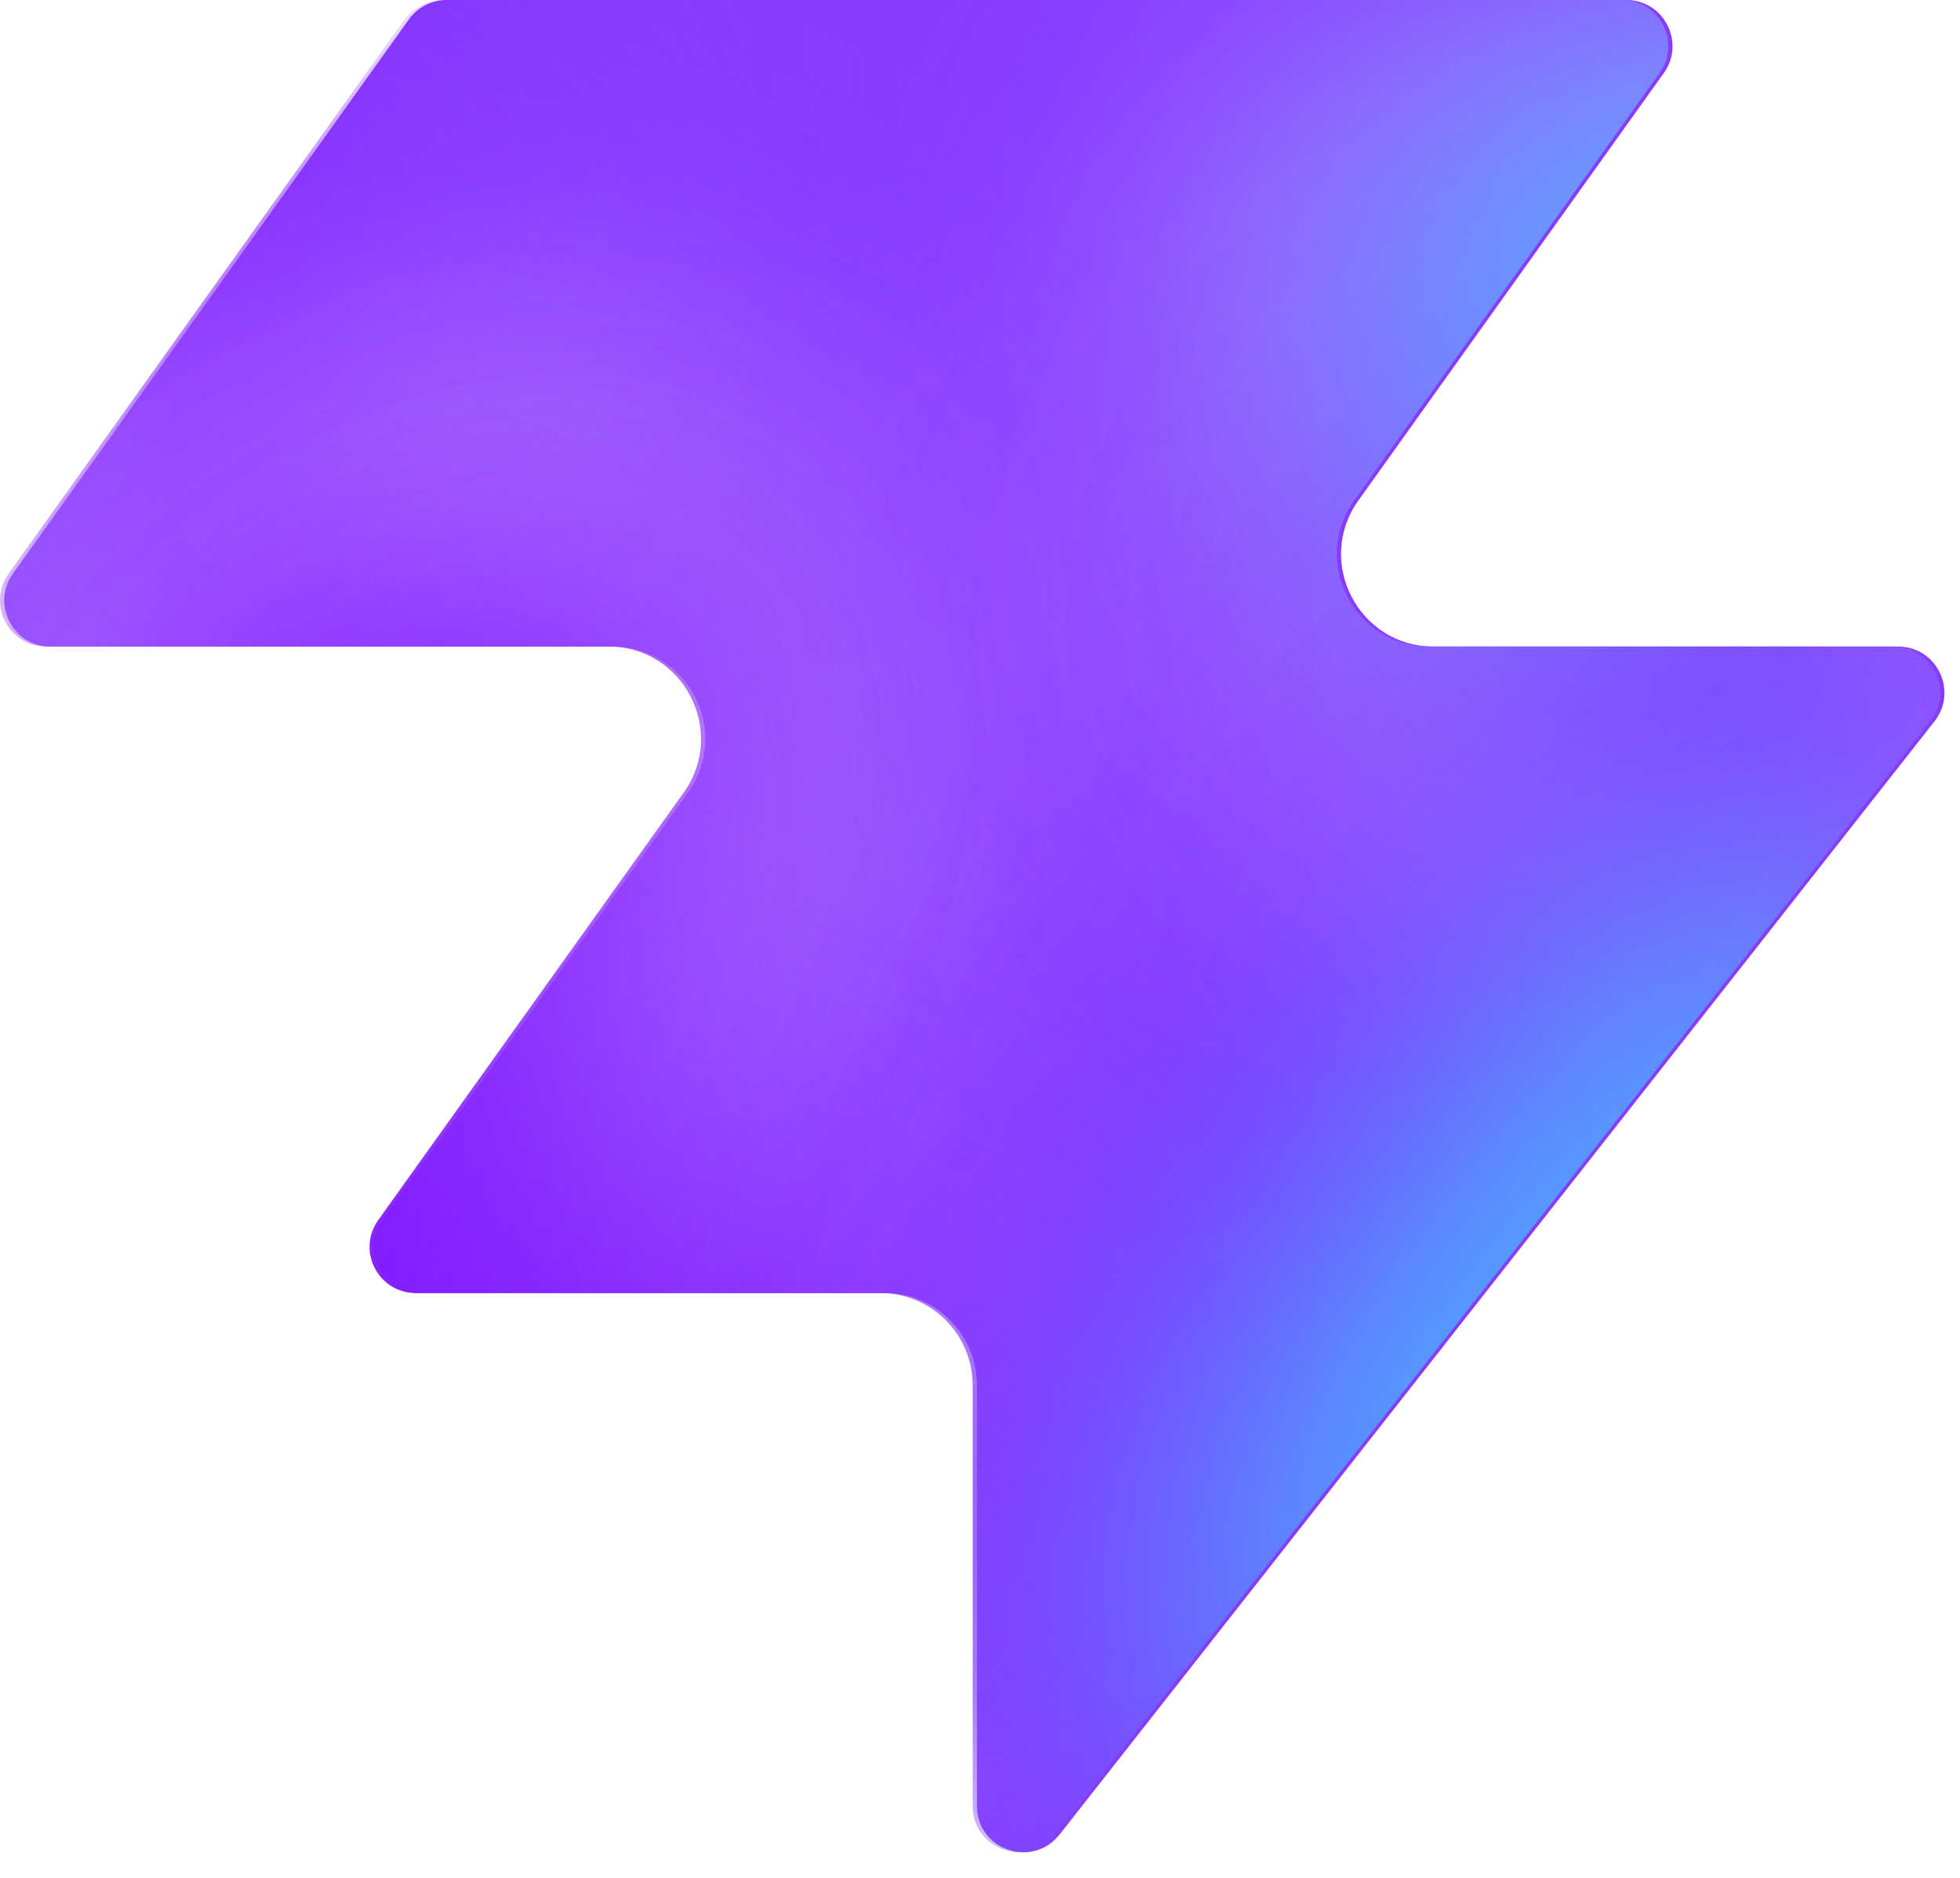
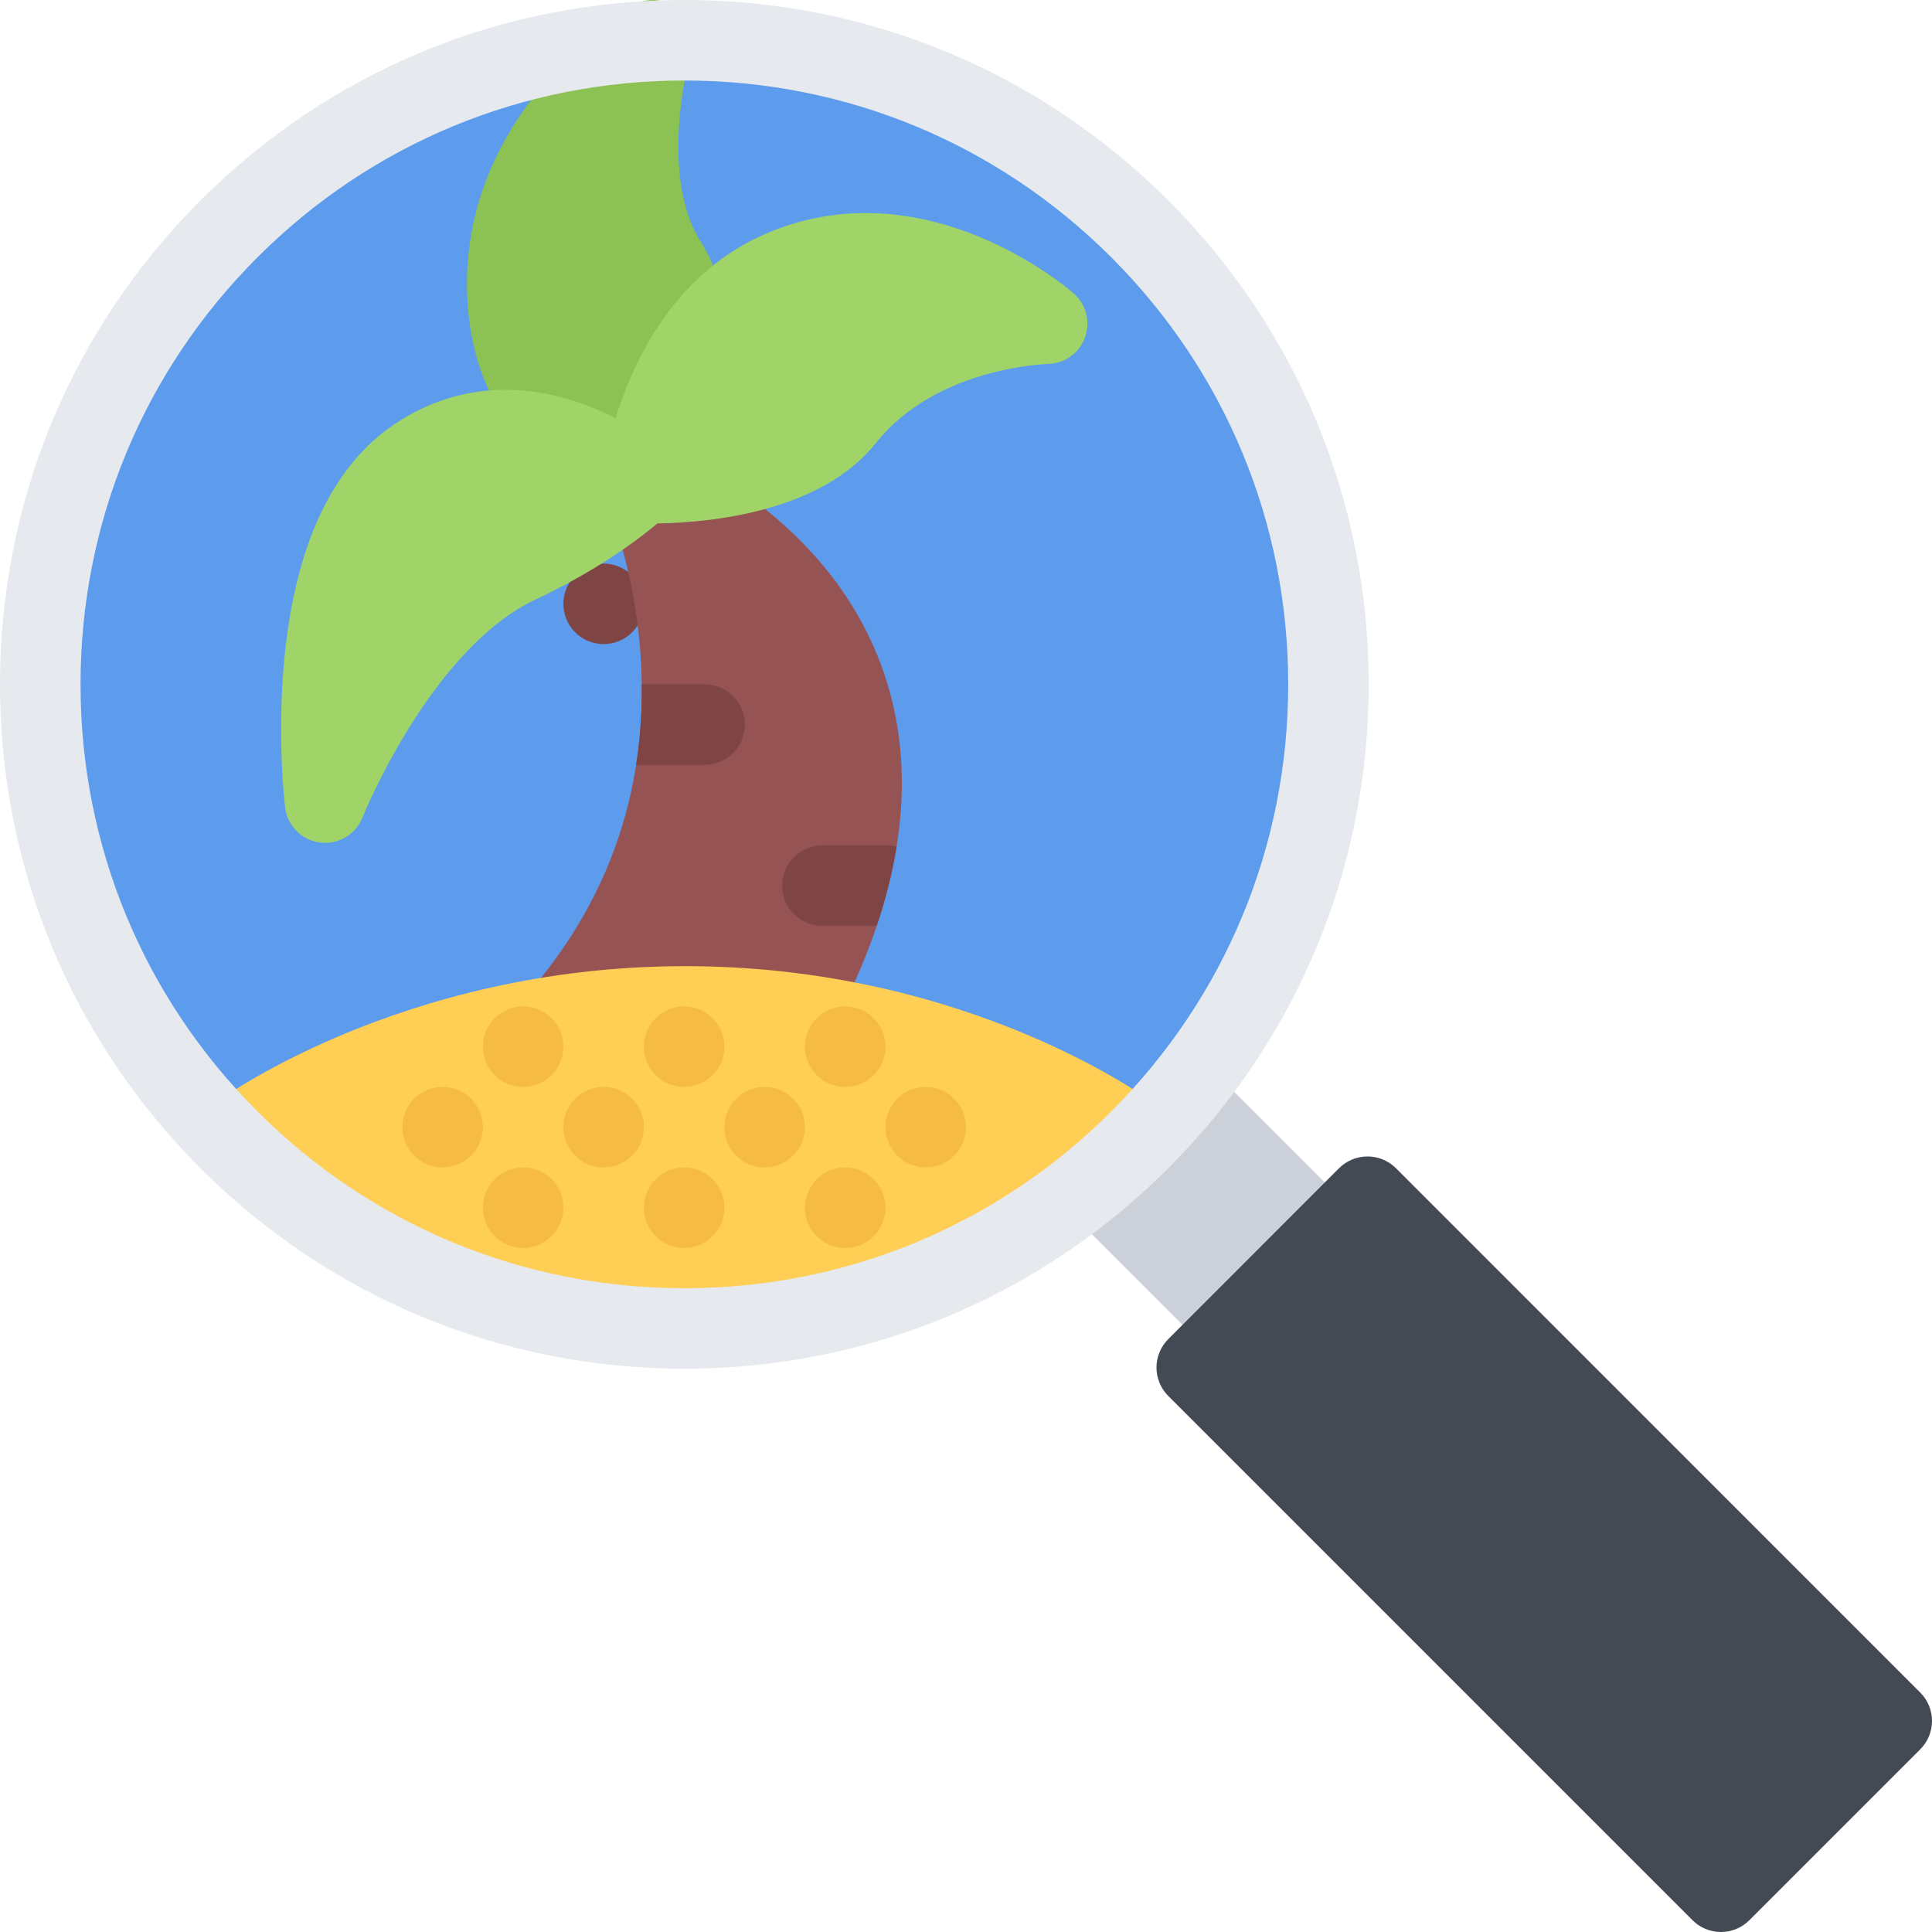
- <svg xmlns="http://www.w3.org/2000/svg" width="48" height="46" fill="none" viewBox="0 0 48 46">
-   <path fill="#863bff" d="M25.946 44.938c-.664.845-2.021.375-2.021-.698V33.937a2.26 2.26 0 0 0-2.262-2.262H10.287c-.92 0-1.456-1.04-.92-1.788l7.48-10.471c1.07-1.497 0-3.578-1.842-3.578H1.237c-.92 0-1.456-1.04-.92-1.788L10.013.474c.214-.297.556-.474.92-.474h28.894c.92 0 1.456 1.04.92 1.788l-7.48 10.471c-1.07 1.498 0 3.579 1.842 3.579h11.377c.943 0 1.473 1.088.89 1.83L25.947 44.94z" style="fill:#863bff;fill:color(display-p3 .525 .23 1);fill-opacity:1" />
-   <mask id="a" width="48" height="46" x="0" y="0" maskUnits="userSpaceOnUse" style="mask-type:alpha">
-     <path fill="#000" d="M25.842 44.938c-.664.844-2.021.375-2.021-.698V33.937a2.26 2.26 0 0 0-2.262-2.262H10.183c-.92 0-1.456-1.04-.92-1.788l7.48-10.471c1.07-1.498 0-3.579-1.842-3.579H1.133c-.92 0-1.456-1.04-.92-1.787L9.91.473c.214-.297.556-.474.92-.474h28.894c.92 0 1.456 1.04.92 1.788l-7.48 10.471c-1.07 1.498 0 3.578 1.842 3.578h11.377c.943 0 1.473 1.088.89 1.832L25.843 44.94z" style="fill:#000;fill-opacity:1" />
-   </mask>
-   <g mask="url(#a)">
-     <g filter="url(#b)">
-       <ellipse cx="5.508" cy="14.704" fill="#ede6ff" rx="5.508" ry="14.704" style="fill:#ede6ff;fill:color(display-p3 .927 .903 1);fill-opacity:1" transform="matrix(.00324 1 1 -.00324 -4.47 31.516)" />
-     </g>
-     <g filter="url(#c)">
-       <ellipse cx="10.399" cy="29.851" fill="#ede6ff" rx="10.399" ry="29.851" style="fill:#ede6ff;fill:color(display-p3 .927 .903 1);fill-opacity:1" transform="matrix(.00324 1 1 -.00324 -39.328 7.883)" />
-     </g>
-     <g filter="url(#d)">
-       <ellipse cx="5.508" cy="30.487" fill="#7e14ff" rx="5.508" ry="30.487" style="fill:#7e14ff;fill:color(display-p3 .492 .077 1);fill-opacity:1" transform="rotate(89.814 -25.913 -14.639)scale(1 -1)" />
-     </g>
-     <g filter="url(#e)">
-       <ellipse cx="5.508" cy="30.599" fill="#7e14ff" rx="5.508" ry="30.599" style="fill:#7e14ff;fill:color(display-p3 .492 .077 1);fill-opacity:1" transform="rotate(89.814 -32.644 -3.334)scale(1 -1)" />
-     </g>
-     <g filter="url(#f)">
-       <ellipse cx="5.508" cy="30.599" fill="#7e14ff" rx="5.508" ry="30.599" style="fill:#7e14ff;fill:color(display-p3 .492 .077 1);fill-opacity:1" transform="matrix(.00324 1 1 -.00324 -34.34 30.47)" />
-     </g>
-     <g filter="url(#g)">
-       <ellipse cx="14.072" cy="22.078" fill="#ede6ff" rx="14.072" ry="22.078" style="fill:#ede6ff;fill:color(display-p3 .927 .903 1);fill-opacity:1" transform="rotate(93.35 24.506 48.493)scale(-1 1)" />
-     </g>
-     <g filter="url(#h)">
-       <ellipse cx="3.47" cy="21.501" fill="#7e14ff" rx="3.47" ry="21.501" style="fill:#7e14ff;fill:color(display-p3 .492 .077 1);fill-opacity:1" transform="rotate(89.009 28.708 47.59)scale(-1 1)" />
-     </g>
-     <g filter="url(#i)">
-       <ellipse cx="3.47" cy="21.501" fill="#7e14ff" rx="3.47" ry="21.501" style="fill:#7e14ff;fill:color(display-p3 .492 .077 1);fill-opacity:1" transform="rotate(89.009 28.708 47.59)scale(-1 1)" />
-     </g>
-     <g filter="url(#j)">
-       <ellipse cx=".387" cy="8.972" fill="#7e14ff" rx="4.407" ry="29.108" style="fill:#7e14ff;fill:color(display-p3 .492 .077 1);fill-opacity:1" transform="rotate(39.51 .387 8.972)" />
-     </g>
-     <g filter="url(#k)">
-       <ellipse cx="47.523" cy="-6.092" fill="#7e14ff" rx="4.407" ry="29.108" style="fill:#7e14ff;fill:color(display-p3 .492 .077 1);fill-opacity:1" transform="rotate(37.892 47.523 -6.092)" />
-     </g>
-     <g filter="url(#l)">
-       <ellipse cx="41.412" cy="6.333" fill="#47bfff" rx="5.971" ry="9.665" style="fill:#47bfff;fill:color(display-p3 .28 .748 1);fill-opacity:1" transform="rotate(37.892 41.412 6.333)" />
-     </g>
-     <g filter="url(#m)">
-       <ellipse cx="-1.879" cy="38.332" fill="#7e14ff" rx="4.407" ry="29.108" style="fill:#7e14ff;fill:color(display-p3 .492 .077 1);fill-opacity:1" transform="rotate(37.892 -1.88 38.332)" />
-     </g>
-     <g filter="url(#n)">
-       <ellipse cx="-1.879" cy="38.332" fill="#7e14ff" rx="4.407" ry="29.108" style="fill:#7e14ff;fill:color(display-p3 .492 .077 1);fill-opacity:1" transform="rotate(37.892 -1.88 38.332)" />
-     </g>
-     <g filter="url(#o)">
-       <ellipse cx="35.651" cy="29.907" fill="#7e14ff" rx="4.407" ry="29.108" style="fill:#7e14ff;fill:color(display-p3 .492 .077 1);fill-opacity:1" transform="rotate(37.892 35.651 29.907)" />
-     </g>
-     <g filter="url(#p)">
-       <ellipse cx="38.418" cy="32.4" fill="#47bfff" rx="5.971" ry="15.297" style="fill:#47bfff;fill:color(display-p3 .28 .748 1);fill-opacity:1" transform="rotate(37.892 38.418 32.4)" />
-     </g>
+ <svg xmlns="http://www.w3.org/2000/svg" height="800px" width="800px" version="1.1" id="Layer_1" viewBox="0 0 511.986 511.986" xml:space="preserve">
+   <path style="fill:#CCD1D9;" d="M406.252,368.519l-85.341-85.325c-4.172-4.171-10.922-4.171-15.094,0l-22.624,22.641  c-2,2-3.125,4.703-3.125,7.531s1.125,5.547,3.125,7.547l85.34,85.324c2.078,2.094,4.812,3.125,7.531,3.125  c2.734,0,5.469-1.031,7.547-3.125l22.641-22.624c1.999-2,3.124-4.719,3.124-7.531C409.376,373.238,408.251,370.519,406.252,368.519z  " />
+   <path style="fill:#5D9CEC;" d="M302.052,60.663c66.653,66.662,66.653,174.729,0,241.39c-66.654,66.653-174.729,66.653-241.39,0  c-66.654-66.662-66.654-174.729,0-241.39C127.323-5.998,235.398-5.998,302.052,60.663z" />
+   <path style="fill:#434A54;" d="M508.857,448.517L369.939,309.585c-4.172-4.156-10.922-4.156-15.093,0l-45.248,45.279  c-2,1.999-3.125,4.702-3.125,7.53c0,2.844,1.125,5.547,3.125,7.547l138.917,138.918c2,2,4.703,3.125,7.531,3.125  c2.844,0,5.547-1.125,7.547-3.125l45.264-45.265C513.029,459.424,513.029,452.674,508.857,448.517z" />
+   <path style="fill:#7F4545;" d="M167.51,152.481c4.172,4.164,4.172,10.921,0,15.085c-4.164,4.164-10.921,4.164-15.085,0  s-4.164-10.922,0-15.085C156.588,148.309,163.346,148.309,167.51,152.481z" />
+   <path style="fill:#965353;" d="M233.242,175.551c-15.664-41.233-57.615-56.913-59.388-57.553c-4.039-1.469-8.57-0.375-11.484,2.781  c-2.914,3.156-3.656,7.75-1.875,11.664c0.078,0.172,7.773,17.312,9.312,42.046c2.055,32.991-7.578,62.365-28.616,87.301  c-2.68,3.172-3.273,7.609-1.523,11.375s5.523,6.172,9.679,6.172h61.083c3.922,0,7.523-2.156,9.383-5.594  C239.585,237.158,244.1,204.12,233.242,175.551z" />
+   <path style="fill:#FFCE54;" d="M181.572,256.033c-75.599,0-124.16,36.005-124.16,36.005v7.234l49.217,33.437l58.919,19.343h47.764  l70.912-36.014l21.077-24C305.302,292.038,257.171,256.033,181.572,256.033z" />
+   <path style="fill:#8CC153;" d="M185.79,64.226c-9.898-15.351-5.219-41.647-2.586-50.467c1.281-4.226-0.18-8.796-3.656-11.507  c-3.484-2.711-8.281-3-12.062-0.719c-0.531,0.32-13.07,7.969-24.5,22.061c-15.546,19.18-21.858,41.265-18.257,63.874  c5.789,36.318,40.139,49.943,41.6,50.506c1.25,0.484,2.547,0.711,3.828,0.711c3.852,0,7.539-2.094,9.429-5.68  C181.923,128.598,201.907,89.21,185.79,64.226z" />
+   <g>
+     <path style="fill:#A0D468;" d="M177.181,119.982c-0.781-0.68-19.374-16.687-43.194-16.687c-10.468,0-20.312,3.031-29.28,9.007   c-16.468,10.983-26.335,31.788-29.312,61.834c-2.085,21.062,0.07,39.1,0.164,39.858c0.594,4.835,4.391,8.648,9.219,9.272   c0.461,0.062,0.922,0.094,1.375,0.094c4.32,0,8.273-2.625,9.906-6.718c0.047-0.117,4.688-11.655,12.906-24.679   c10.335-16.374,21.64-27.772,32.686-32.952c23.46-10.999,35.554-22.944,36.054-23.452c2.086-2.086,3.219-4.945,3.117-7.898   C180.72,124.708,179.408,121.927,177.181,119.982z" />
+     <path style="fill:#A0D468;" d="M284.553,77.781c-0.984-0.867-24.554-21.32-55.139-21.32c-9.132,0-18,1.828-26.374,5.43   c-37.64,16.195-43.265,62.966-43.483,64.951c-0.328,2.93,0.578,5.867,2.5,8.109c1.914,2.25,4.68,3.594,7.633,3.727   c0.109,0,1.18,0.047,2.938,0.047c5.171,0,15.476-0.375,26.46-2.906c14.929-3.438,26.069-9.656,33.092-18.492   c15.953-20.054,45.202-20.866,45.467-20.866c4.406-0.062,8.328-2.828,9.859-6.968C289.037,85.358,287.865,80.702,284.553,77.781z" />
  </g>
-   <defs>
-     <filter id="b" width="60.045" height="41.654" x="-19.77" y="16.149" color-interpolation-filters="sRGB" filterUnits="userSpaceOnUse">
-       <feFlood flood-opacity="0" result="BackgroundImageFix" />
-       <feBlend in="SourceGraphic" in2="BackgroundImageFix" result="shape" />
-       <feGaussianBlur result="effect1_foregroundBlur_2002_17158" stdDeviation="7.659" />
-     </filter>
-     <filter id="c" width="90.34" height="51.437" x="-54.613" y="-7.533" color-interpolation-filters="sRGB" filterUnits="userSpaceOnUse">
-       <feFlood flood-opacity="0" result="BackgroundImageFix" />
-       <feBlend in="SourceGraphic" in2="BackgroundImageFix" result="shape" />
-       <feGaussianBlur result="effect1_foregroundBlur_2002_17158" stdDeviation="7.659" />
-     </filter>
-     <filter id="d" width="79.355" height="29.4" x="-49.64" y="2.03" color-interpolation-filters="sRGB" filterUnits="userSpaceOnUse">
-       <feFlood flood-opacity="0" result="BackgroundImageFix" />
-       <feBlend in="SourceGraphic" in2="BackgroundImageFix" result="shape" />
-       <feGaussianBlur result="effect1_foregroundBlur_2002_17158" stdDeviation="4.596" />
-     </filter>
-     <filter id="e" width="79.579" height="29.4" x="-45.045" y="20.029" color-interpolation-filters="sRGB" filterUnits="userSpaceOnUse">
-       <feFlood flood-opacity="0" result="BackgroundImageFix" />
-       <feBlend in="SourceGraphic" in2="BackgroundImageFix" result="shape" />
-       <feGaussianBlur result="effect1_foregroundBlur_2002_17158" stdDeviation="4.596" />
-     </filter>
-     <filter id="f" width="79.579" height="29.4" x="-43.513" y="21.178" color-interpolation-filters="sRGB" filterUnits="userSpaceOnUse">
-       <feFlood flood-opacity="0" result="BackgroundImageFix" />
-       <feBlend in="SourceGraphic" in2="BackgroundImageFix" result="shape" />
-       <feGaussianBlur result="effect1_foregroundBlur_2002_17158" stdDeviation="4.596" />
-     </filter>
-     <filter id="g" width="74.749" height="58.852" x="15.756" y="-17.901" color-interpolation-filters="sRGB" filterUnits="userSpaceOnUse">
-       <feFlood flood-opacity="0" result="BackgroundImageFix" />
-       <feBlend in="SourceGraphic" in2="BackgroundImageFix" result="shape" />
-       <feGaussianBlur result="effect1_foregroundBlur_2002_17158" stdDeviation="7.659" />
-     </filter>
-     <filter id="h" width="61.377" height="25.362" x="23.548" y="2.284" color-interpolation-filters="sRGB" filterUnits="userSpaceOnUse">
-       <feFlood flood-opacity="0" result="BackgroundImageFix" />
-       <feBlend in="SourceGraphic" in2="BackgroundImageFix" result="shape" />
-       <feGaussianBlur result="effect1_foregroundBlur_2002_17158" stdDeviation="4.596" />
-     </filter>
-     <filter id="i" width="61.377" height="25.362" x="23.548" y="2.284" color-interpolation-filters="sRGB" filterUnits="userSpaceOnUse">
-       <feFlood flood-opacity="0" result="BackgroundImageFix" />
-       <feBlend in="SourceGraphic" in2="BackgroundImageFix" result="shape" />
-       <feGaussianBlur result="effect1_foregroundBlur_2002_17158" stdDeviation="4.596" />
-     </filter>
-     <filter id="j" width="56.045" height="63.649" x="-27.636" y="-22.853" color-interpolation-filters="sRGB" filterUnits="userSpaceOnUse">
-       <feFlood flood-opacity="0" result="BackgroundImageFix" />
-       <feBlend in="SourceGraphic" in2="BackgroundImageFix" result="shape" />
-       <feGaussianBlur result="effect1_foregroundBlur_2002_17158" stdDeviation="4.596" />
-     </filter>
-     <filter id="k" width="54.814" height="64.646" x="20.116" y="-38.415" color-interpolation-filters="sRGB" filterUnits="userSpaceOnUse">
-       <feFlood flood-opacity="0" result="BackgroundImageFix" />
-       <feBlend in="SourceGraphic" in2="BackgroundImageFix" result="shape" />
-       <feGaussianBlur result="effect1_foregroundBlur_2002_17158" stdDeviation="4.596" />
-     </filter>
-     <filter id="l" width="33.541" height="35.313" x="24.641" y="-11.323" color-interpolation-filters="sRGB" filterUnits="userSpaceOnUse">
-       <feFlood flood-opacity="0" result="BackgroundImageFix" />
-       <feBlend in="SourceGraphic" in2="BackgroundImageFix" result="shape" />
-       <feGaussianBlur result="effect1_foregroundBlur_2002_17158" stdDeviation="4.596" />
-     </filter>
-     <filter id="m" width="54.814" height="64.646" x="-29.286" y="6.009" color-interpolation-filters="sRGB" filterUnits="userSpaceOnUse">
-       <feFlood flood-opacity="0" result="BackgroundImageFix" />
-       <feBlend in="SourceGraphic" in2="BackgroundImageFix" result="shape" />
-       <feGaussianBlur result="effect1_foregroundBlur_2002_17158" stdDeviation="4.596" />
-     </filter>
-     <filter id="n" width="54.814" height="64.646" x="-29.286" y="6.009" color-interpolation-filters="sRGB" filterUnits="userSpaceOnUse">
-       <feFlood flood-opacity="0" result="BackgroundImageFix" />
-       <feBlend in="SourceGraphic" in2="BackgroundImageFix" result="shape" />
-       <feGaussianBlur result="effect1_foregroundBlur_2002_17158" stdDeviation="4.596" />
-     </filter>
-     <filter id="o" width="54.814" height="64.646" x="8.244" y="-2.416" color-interpolation-filters="sRGB" filterUnits="userSpaceOnUse">
-       <feFlood flood-opacity="0" result="BackgroundImageFix" />
-       <feBlend in="SourceGraphic" in2="BackgroundImageFix" result="shape" />
-       <feGaussianBlur result="effect1_foregroundBlur_2002_17158" stdDeviation="4.596" />
-     </filter>
-     <filter id="p" width="39.409" height="43.623" x="18.713" y="10.588" color-interpolation-filters="sRGB" filterUnits="userSpaceOnUse">
-       <feFlood flood-opacity="0" result="BackgroundImageFix" />
-       <feBlend in="SourceGraphic" in2="BackgroundImageFix" result="shape" />
-       <feGaussianBlur result="effect1_foregroundBlur_2002_17158" stdDeviation="4.596" />
-     </filter>
-   </defs>
+   <g>
+     <path style="fill:#7F4545;" d="M232.327,245.368c2.406-7.172,4.172-14.18,5.281-21.016c-0.82-0.203-1.672-0.32-2.555-0.32h-17.109   c-5.891,0-10.671,4.773-10.671,10.664s4.78,10.672,10.671,10.672L232.327,245.368L232.327,245.368z" />
+     <path style="fill:#7F4545;" d="M186.728,181.355h-16.671c0.102,7.289-0.398,14.382-1.477,21.289   c0.344,0.031,0.688,0.055,1.031,0.055h17.117c5.89,0,10.664-4.781,10.664-10.672C197.391,186.136,192.618,181.355,186.728,181.355z   " />
+   </g>
+   <g>
+     <path style="fill:#F6BB42;" d="M124.839,291.163c4.164,4.172,4.164,10.922,0,15.078c-4.164,4.172-10.921,4.172-15.085,0   c-4.164-4.156-4.164-10.906,0-15.078C113.918,286.991,120.675,286.991,124.839,291.163z" />
+     <path style="fill:#F6BB42;" d="M146.174,269.828c4.172,4.164,4.172,10.914,0,15.085c-4.164,4.172-10.921,4.172-15.085,0   c-4.164-4.171-4.164-10.921,0-15.085S142.01,265.664,146.174,269.828z" />
+     <path style="fill:#F6BB42;" d="M167.51,291.163c4.172,4.172,4.172,10.922,0,15.078c-4.164,4.172-10.921,4.172-15.085,0   c-4.164-4.156-4.164-10.906,0-15.078S163.346,286.991,167.51,291.163z" />
+     <path style="fill:#F6BB42;" d="M188.853,269.828c4.164,4.164,4.164,10.914,0,15.085c-4.172,4.172-10.922,4.172-15.093,0   c-4.164-4.171-4.164-10.921,0-15.085C177.931,265.664,184.681,265.664,188.853,269.828z" />
+     <path style="fill:#F6BB42;" d="M210.187,291.163c4.164,4.172,4.164,10.922,0,15.078c-4.171,4.172-10.921,4.172-15.093,0   c-4.164-4.156-4.164-10.906,0-15.078C199.266,286.991,206.016,286.991,210.187,291.163z" />
+     <path style="fill:#F6BB42;" d="M231.523,269.828c4.164,4.164,4.164,10.914,0,15.085c-4.172,4.172-10.921,4.172-15.085,0   c-4.172-4.171-4.172-10.921,0-15.085C220.601,265.664,227.351,265.664,231.523,269.828z" />
+     <path style="fill:#F6BB42;" d="M252.858,291.163c4.164,4.172,4.164,10.922,0,15.078c-4.164,4.172-10.922,4.172-15.085,0   c-4.172-4.156-4.172-10.906,0-15.078C241.936,286.991,248.694,286.991,252.858,291.163z" />
+     <path style="fill:#F6BB42;" d="M146.174,312.491c4.172,4.172,4.172,10.937,0,15.093c-4.164,4.172-10.921,4.172-15.085,0   c-4.164-4.156-4.164-10.921,0-15.093C135.253,308.335,142.01,308.335,146.174,312.491z" />
+     <path style="fill:#F6BB42;" d="M188.853,312.491c4.164,4.172,4.164,10.937,0,15.093c-4.172,4.172-10.922,4.172-15.093,0   c-4.164-4.156-4.164-10.921,0-15.093C177.931,308.335,184.681,308.335,188.853,312.491z" />
+     <path style="fill:#F6BB42;" d="M231.523,312.491c4.164,4.172,4.164,10.937,0,15.093c-4.172,4.172-10.921,4.172-15.085,0   c-4.172-4.156-4.172-10.921,0-15.093C220.601,308.335,227.351,308.335,231.523,312.491z" />
+   </g>
+   <path style="fill:#E6E9ED;" d="M181.361,362.707c-48.444,0-93.989-18.857-128.238-53.122C18.866,275.336,0.008,229.798,0,181.355  c0-48.436,18.866-93.981,53.123-128.238C87.38,18.868,132.917,0.002,181.361,0.002c48.443,0,93.973,18.866,128.238,53.115  c34.249,34.257,53.106,79.802,53.106,128.238c0,48.443-18.857,93.981-53.106,128.23  C275.334,343.849,229.804,362.707,181.361,362.707z M181.361,21.337c-42.741,0-82.927,16.648-113.152,46.874  c-30.226,30.217-46.866,70.403-46.866,113.144c0,42.748,16.64,82.934,46.866,113.152c30.226,30.233,70.404,46.874,113.152,46.874  c42.741,0,82.927-16.641,113.144-46.874c30.234-30.226,46.874-70.404,46.874-113.152c0-42.741-16.64-82.927-46.874-113.152  C264.288,37.985,224.101,21.337,181.361,21.337z" />
</svg>
